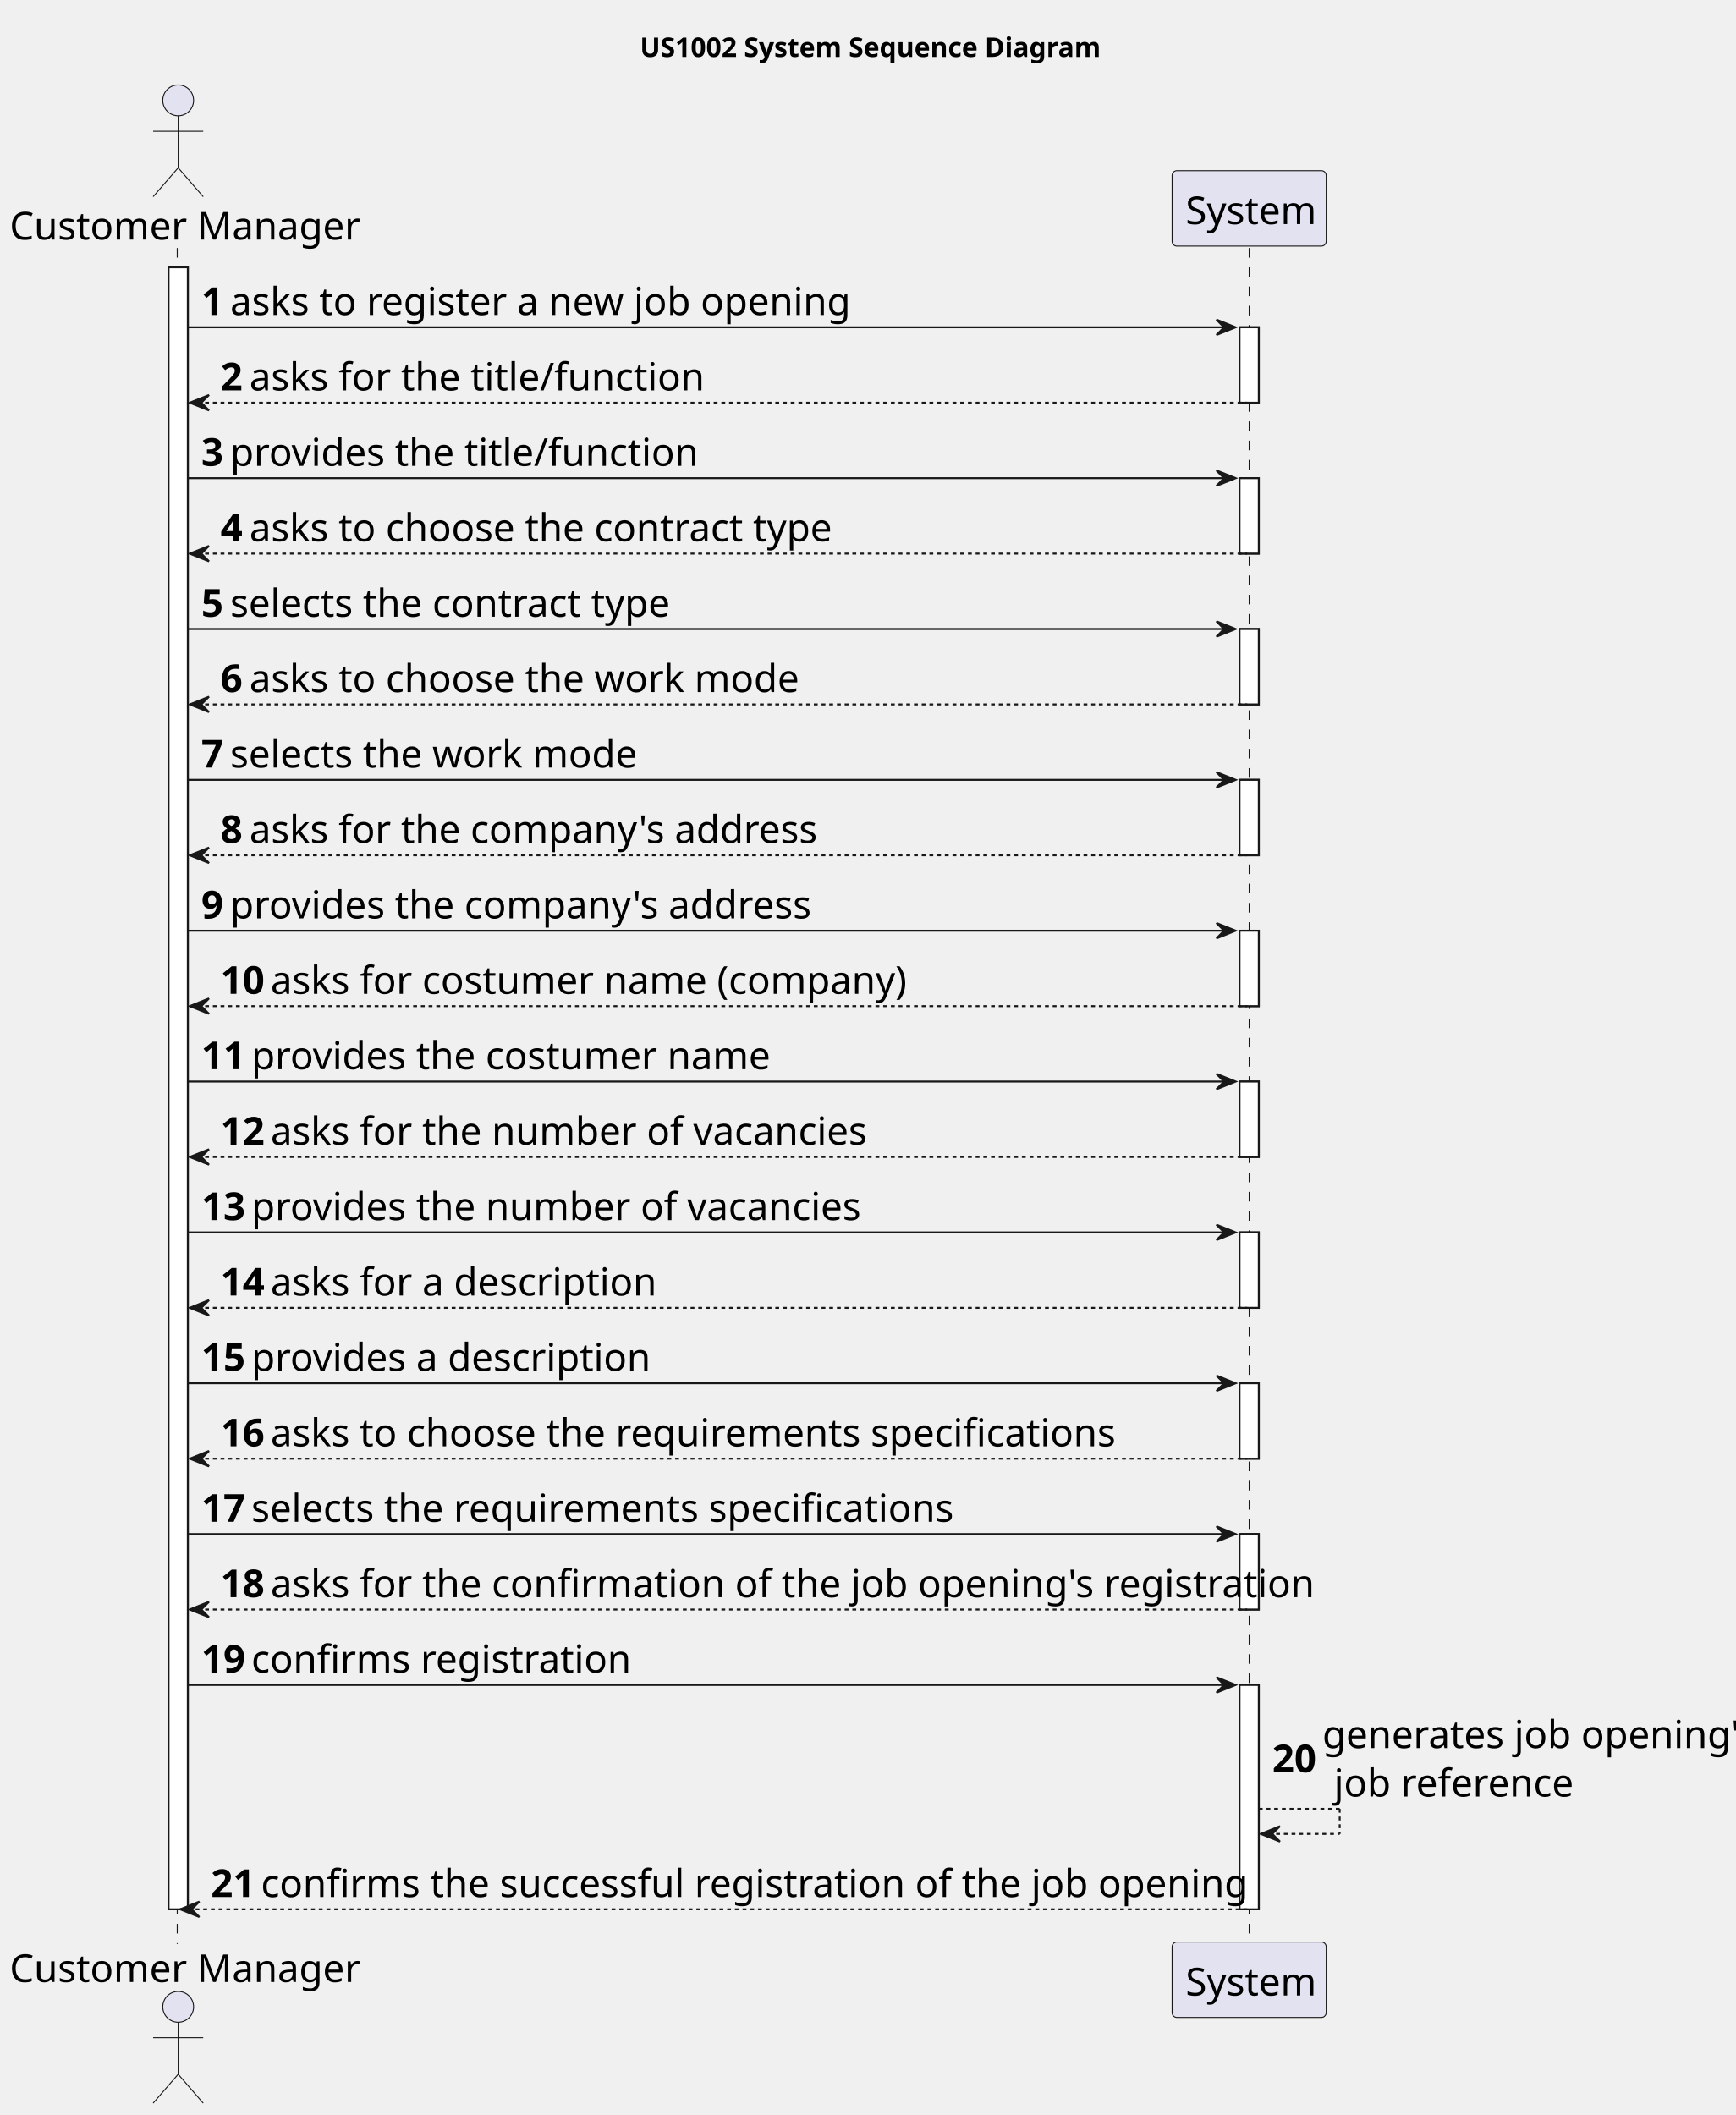
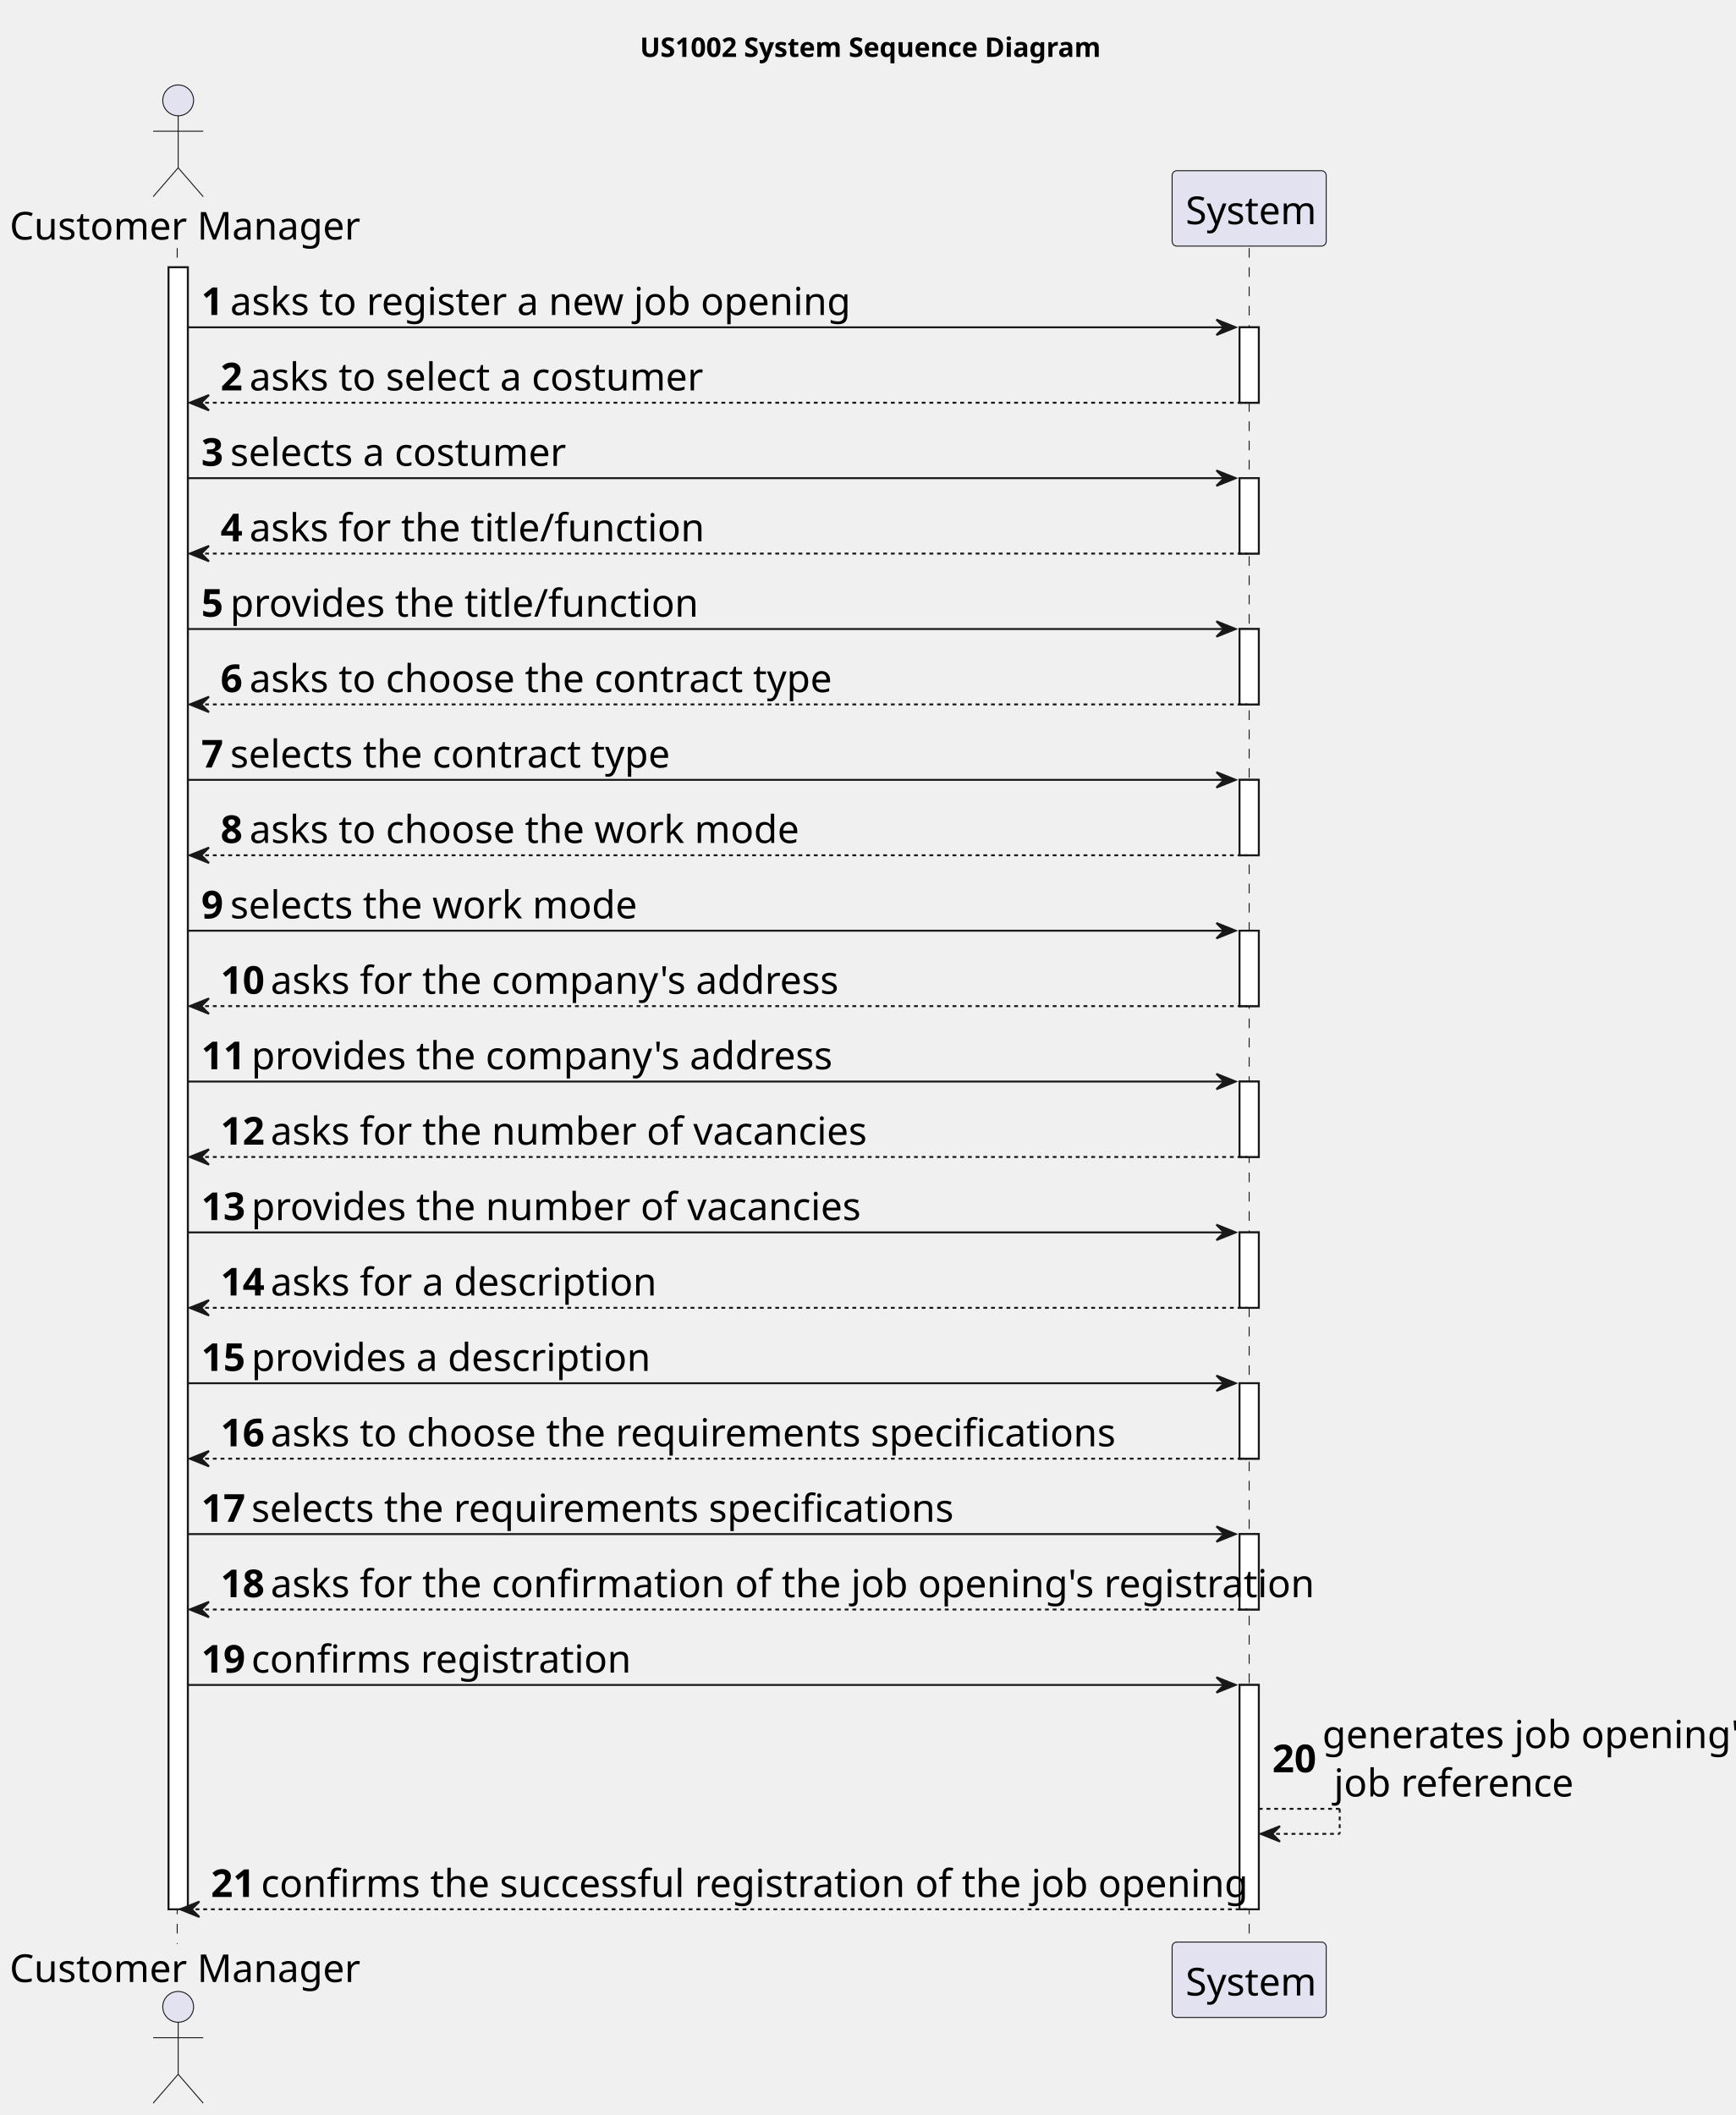
<svg xmlns="http://www.w3.org/2000/svg" contentStyleType="text/css" height="1098px" preserveAspectRatio="none" style="width:901px;height:1098px;background:#FFFFFF;" version="1.1" viewBox="0 0 901 1098" width="901px" zoomAndPan="magnify">
  <defs />
  <g>
    <text fill="#000000" font-family="sans-serif" font-size="14" font-weight="bold" lengthAdjust="spacing" textLength="241" x="332.25" y="29.533">US1002 System Sequence Diagram</text>
    <rect fill="#FFFFFF" height="852.438" style="stroke:#181818;stroke-width:1.0;" width="10" x="87.5" y="138.766" />
    <rect fill="#FFFFFF" height="39.156" style="stroke:#181818;stroke-width:1.0;" width="10" x="643.5" y="169.922" />
    <rect fill="#FFFFFF" height="39.156" style="stroke:#181818;stroke-width:1.0;" width="10" x="643.5" y="248.234" />
    <rect fill="#FFFFFF" height="39.156" style="stroke:#181818;stroke-width:1.0;" width="10" x="643.5" y="326.547" />
    <rect fill="#FFFFFF" height="39.156" style="stroke:#181818;stroke-width:1.0;" width="10" x="643.5" y="404.859" />
    <rect fill="#FFFFFF" height="39.156" style="stroke:#181818;stroke-width:1.0;" width="10" x="643.5" y="483.172" />
    <rect fill="#FFFFFF" height="39.156" style="stroke:#181818;stroke-width:1.0;" width="10" x="643.5" y="561.484" />
    <rect fill="#FFFFFF" height="39.156" style="stroke:#181818;stroke-width:1.0;" width="10" x="643.5" y="639.797" />
    <rect fill="#FFFFFF" height="39.156" style="stroke:#181818;stroke-width:1.0;" width="10" x="643.5" y="718.109" />
    <rect fill="#FFFFFF" height="39.156" style="stroke:#181818;stroke-width:1.0;" width="10" x="643.5" y="796.422" />
    <rect fill="#FFFFFF" height="116.469" style="stroke:#181818;stroke-width:1.0;" width="10" x="643.5" y="874.734" />
    <line style="stroke:#181818;stroke-width:0.5;stroke-dasharray:5.0,5.0;" x1="92" x2="92" y1="128.766" y2="1009.203" />
    <line style="stroke:#181818;stroke-width:0.5;stroke-dasharray:5.0,5.0;" x1="648.5" x2="648.5" y1="128.766" y2="1009.203" />
    <text fill="#000000" font-family="sans-serif" font-size="20" lengthAdjust="spacing" textLength="169" x="5" y="124.371">Customer Manager</text>
    <ellipse cx="92.5" cy="52.109" fill="#E2E2F0" rx="8" ry="8" style="stroke:#181818;stroke-width:0.5;" />
    <path d="M92.5,60.109 L92.5,87.109 M79.5,68.109 L105.5,68.109 M92.5,87.109 L79.5,102.109 M92.5,87.109 L105.5,102.109 " fill="none" style="stroke:#181818;stroke-width:0.5;" />
    <text fill="#000000" font-family="sans-serif" font-size="20" lengthAdjust="spacing" textLength="169" x="5" y="1028.965">Customer Manager</text>
    <ellipse cx="92.5" cy="1041.859" fill="#E2E2F0" rx="8" ry="8" style="stroke:#181818;stroke-width:0.5;" />
    <path d="M92.5,1049.859 L92.5,1076.859 M79.5,1057.859 L105.5,1057.859 M92.5,1076.859 L79.5,1091.859 M92.5,1076.859 L105.5,1091.859 " fill="none" style="stroke:#181818;stroke-width:0.5;" />
    <rect fill="#E2E2F0" height="39.156" rx="2.5" ry="2.5" style="stroke:#181818;stroke-width:0.5;" width="80" x="608.5" y="88.609" />
    <text fill="#000000" font-family="sans-serif" font-size="20" lengthAdjust="spacing" textLength="66" x="615.5" y="116.371">System</text>
    <rect fill="#E2E2F0" height="39.156" rx="2.5" ry="2.5" style="stroke:#181818;stroke-width:0.5;" width="80" x="608.5" y="1008.203" />
    <text fill="#000000" font-family="sans-serif" font-size="20" lengthAdjust="spacing" textLength="66" x="615.5" y="1035.965">System</text>
    <rect fill="#FFFFFF" height="852.438" style="stroke:#181818;stroke-width:1.0;" width="10" x="87.5" y="138.766" />
    <rect fill="#FFFFFF" height="39.156" style="stroke:#181818;stroke-width:1.0;" width="10" x="643.5" y="169.922" />
    <rect fill="#FFFFFF" height="39.156" style="stroke:#181818;stroke-width:1.0;" width="10" x="643.5" y="248.234" />
    <rect fill="#FFFFFF" height="39.156" style="stroke:#181818;stroke-width:1.0;" width="10" x="643.5" y="326.547" />
    <rect fill="#FFFFFF" height="39.156" style="stroke:#181818;stroke-width:1.0;" width="10" x="643.5" y="404.859" />
    <rect fill="#FFFFFF" height="39.156" style="stroke:#181818;stroke-width:1.0;" width="10" x="643.5" y="483.172" />
    <rect fill="#FFFFFF" height="39.156" style="stroke:#181818;stroke-width:1.0;" width="10" x="643.5" y="561.484" />
    <rect fill="#FFFFFF" height="39.156" style="stroke:#181818;stroke-width:1.0;" width="10" x="643.5" y="639.797" />
    <rect fill="#FFFFFF" height="39.156" style="stroke:#181818;stroke-width:1.0;" width="10" x="643.5" y="718.109" />
    <rect fill="#FFFFFF" height="39.156" style="stroke:#181818;stroke-width:1.0;" width="10" x="643.5" y="796.422" />
    <rect fill="#FFFFFF" height="116.469" style="stroke:#181818;stroke-width:1.0;" width="10" x="643.5" y="874.734" />
    <polygon fill="#181818" points="631.5,165.922,641.5,169.922,631.5,173.922,635.5,169.922" style="stroke:#181818;stroke-width:1.0;" />
    <line style="stroke:#181818;stroke-width:1.0;" x1="97.5" x2="637.5" y1="169.922" y2="169.922" />
    <text fill="#000000" font-family="sans-serif" font-size="20" font-weight="bold" lengthAdjust="spacing" textLength="11" x="104.5" y="163.527">1</text>
    <text fill="#000000" font-family="sans-serif" font-size="20" lengthAdjust="spacing" textLength="302" x="119.5" y="163.527">asks to register a new job opening</text>
    <polygon fill="#181818" points="108.5,205.078,98.5,209.078,108.5,213.078,104.5,209.078" style="stroke:#181818;stroke-width:1.0;" />
    <line style="stroke:#181818;stroke-width:1.0;stroke-dasharray:2.0,2.0;" x1="102.5" x2="647.5" y1="209.078" y2="209.078" />
    <text fill="#000000" font-family="sans-serif" font-size="20" font-weight="bold" lengthAdjust="spacing" textLength="11" x="114.5" y="202.684">2</text>
-     <text fill="#000000" font-family="sans-serif" font-size="20" lengthAdjust="spacing" textLength="214" x="129.5" y="202.684">asks for the title/function</text>
+     <text fill="#000000" font-family="sans-serif" font-size="20" lengthAdjust="spacing" textLength="226" x="129.5" y="202.684">asks to select a costumer</text>
    <polygon fill="#181818" points="631.5,244.234,641.5,248.234,631.5,252.234,635.5,248.234" style="stroke:#181818;stroke-width:1.0;" />
    <line style="stroke:#181818;stroke-width:1.0;" x1="97.5" x2="637.5" y1="248.234" y2="248.234" />
    <text fill="#000000" font-family="sans-serif" font-size="20" font-weight="bold" lengthAdjust="spacing" textLength="11" x="104.5" y="241.84">3</text>
-     <text fill="#000000" font-family="sans-serif" font-size="20" lengthAdjust="spacing" textLength="217" x="119.5" y="241.84">provides the title/function</text>
+     <text fill="#000000" font-family="sans-serif" font-size="20" lengthAdjust="spacing" textLength="166" x="119.5" y="241.84">selects a costumer</text>
    <polygon fill="#181818" points="108.5,283.391,98.5,287.391,108.5,291.391,104.5,287.391" style="stroke:#181818;stroke-width:1.0;" />
    <line style="stroke:#181818;stroke-width:1.0;stroke-dasharray:2.0,2.0;" x1="102.5" x2="647.5" y1="287.391" y2="287.391" />
    <text fill="#000000" font-family="sans-serif" font-size="20" font-weight="bold" lengthAdjust="spacing" textLength="11" x="114.5" y="280.996">4</text>
-     <text fill="#000000" font-family="sans-serif" font-size="20" lengthAdjust="spacing" textLength="287" x="129.5" y="280.996">asks to choose the contract type</text>
+     <text fill="#000000" font-family="sans-serif" font-size="20" lengthAdjust="spacing" textLength="214" x="129.5" y="280.996">asks for the title/function</text>
    <polygon fill="#181818" points="631.5,322.547,641.5,326.547,631.5,330.547,635.5,326.547" style="stroke:#181818;stroke-width:1.0;" />
    <line style="stroke:#181818;stroke-width:1.0;" x1="97.5" x2="637.5" y1="326.547" y2="326.547" />
    <text fill="#000000" font-family="sans-serif" font-size="20" font-weight="bold" lengthAdjust="spacing" textLength="11" x="104.5" y="320.152">5</text>
-     <text fill="#000000" font-family="sans-serif" font-size="20" lengthAdjust="spacing" textLength="216" x="119.5" y="320.152">selects the contract type</text>
+     <text fill="#000000" font-family="sans-serif" font-size="20" lengthAdjust="spacing" textLength="217" x="119.5" y="320.152">provides the title/function</text>
    <polygon fill="#181818" points="108.5,361.703,98.5,365.703,108.5,369.703,104.5,365.703" style="stroke:#181818;stroke-width:1.0;" />
    <line style="stroke:#181818;stroke-width:1.0;stroke-dasharray:2.0,2.0;" x1="102.5" x2="647.5" y1="365.703" y2="365.703" />
    <text fill="#000000" font-family="sans-serif" font-size="20" font-weight="bold" lengthAdjust="spacing" textLength="11" x="114.5" y="359.309">6</text>
-     <text fill="#000000" font-family="sans-serif" font-size="20" lengthAdjust="spacing" textLength="270" x="129.5" y="359.309">asks to choose the work mode</text>
+     <text fill="#000000" font-family="sans-serif" font-size="20" lengthAdjust="spacing" textLength="287" x="129.5" y="359.309">asks to choose the contract type</text>
    <polygon fill="#181818" points="631.5,400.859,641.5,404.859,631.5,408.859,635.5,404.859" style="stroke:#181818;stroke-width:1.0;" />
    <line style="stroke:#181818;stroke-width:1.0;" x1="97.5" x2="637.5" y1="404.859" y2="404.859" />
    <text fill="#000000" font-family="sans-serif" font-size="20" font-weight="bold" lengthAdjust="spacing" textLength="11" x="104.5" y="398.465">7</text>
-     <text fill="#000000" font-family="sans-serif" font-size="20" lengthAdjust="spacing" textLength="199" x="119.5" y="398.465">selects the work mode</text>
+     <text fill="#000000" font-family="sans-serif" font-size="20" lengthAdjust="spacing" textLength="216" x="119.5" y="398.465">selects the contract type</text>
    <polygon fill="#181818" points="108.5,440.016,98.5,444.016,108.5,448.016,104.5,444.016" style="stroke:#181818;stroke-width:1.0;" />
    <line style="stroke:#181818;stroke-width:1.0;stroke-dasharray:2.0,2.0;" x1="102.5" x2="647.5" y1="444.016" y2="444.016" />
    <text fill="#000000" font-family="sans-serif" font-size="20" font-weight="bold" lengthAdjust="spacing" textLength="11" x="114.5" y="437.621">8</text>
-     <text fill="#000000" font-family="sans-serif" font-size="20" lengthAdjust="spacing" textLength="280" x="129.5" y="437.621">asks for the company's address</text>
+     <text fill="#000000" font-family="sans-serif" font-size="20" lengthAdjust="spacing" textLength="270" x="129.5" y="437.621">asks to choose the work mode</text>
    <polygon fill="#181818" points="631.5,479.172,641.5,483.172,631.5,487.172,635.5,483.172" style="stroke:#181818;stroke-width:1.0;" />
    <line style="stroke:#181818;stroke-width:1.0;" x1="97.5" x2="637.5" y1="483.172" y2="483.172" />
    <text fill="#000000" font-family="sans-serif" font-size="20" font-weight="bold" lengthAdjust="spacing" textLength="11" x="104.5" y="476.777">9</text>
-     <text fill="#000000" font-family="sans-serif" font-size="20" lengthAdjust="spacing" textLength="283" x="119.5" y="476.777">provides the company's address</text>
+     <text fill="#000000" font-family="sans-serif" font-size="20" lengthAdjust="spacing" textLength="199" x="119.5" y="476.777">selects the work mode</text>
    <polygon fill="#181818" points="108.5,518.328,98.5,522.328,108.5,526.328,104.5,522.328" style="stroke:#181818;stroke-width:1.0;" />
    <line style="stroke:#181818;stroke-width:1.0;stroke-dasharray:2.0,2.0;" x1="102.5" x2="647.5" y1="522.328" y2="522.328" />
    <text fill="#000000" font-family="sans-serif" font-size="20" font-weight="bold" lengthAdjust="spacing" textLength="22" x="114.5" y="515.934">10</text>
-     <text fill="#000000" font-family="sans-serif" font-size="20" lengthAdjust="spacing" textLength="311" x="140.5" y="515.934">asks for costumer name (company)</text>
+     <text fill="#000000" font-family="sans-serif" font-size="20" lengthAdjust="spacing" textLength="280" x="140.5" y="515.934">asks for the company's address</text>
    <polygon fill="#181818" points="631.5,557.484,641.5,561.484,631.5,565.484,635.5,561.484" style="stroke:#181818;stroke-width:1.0;" />
    <line style="stroke:#181818;stroke-width:1.0;" x1="97.5" x2="637.5" y1="561.484" y2="561.484" />
    <text fill="#000000" font-family="sans-serif" font-size="20" font-weight="bold" lengthAdjust="spacing" textLength="22" x="104.5" y="555.09">11</text>
-     <text fill="#000000" font-family="sans-serif" font-size="20" lengthAdjust="spacing" textLength="248" x="130.5" y="555.09">provides the costumer name</text>
+     <text fill="#000000" font-family="sans-serif" font-size="20" lengthAdjust="spacing" textLength="283" x="130.5" y="555.09">provides the company's address</text>
    <polygon fill="#181818" points="108.5,596.641,98.5,600.641,108.5,604.641,104.5,600.641" style="stroke:#181818;stroke-width:1.0;" />
    <line style="stroke:#181818;stroke-width:1.0;stroke-dasharray:2.0,2.0;" x1="102.5" x2="647.5" y1="600.641" y2="600.641" />
    <text fill="#000000" font-family="sans-serif" font-size="20" font-weight="bold" lengthAdjust="spacing" textLength="22" x="114.5" y="594.246">12</text>
    <text fill="#000000" font-family="sans-serif" font-size="20" lengthAdjust="spacing" textLength="290" x="140.5" y="594.246">asks for the number of vacancies</text>
    <polygon fill="#181818" points="631.5,635.797,641.5,639.797,631.5,643.797,635.5,639.797" style="stroke:#181818;stroke-width:1.0;" />
    <line style="stroke:#181818;stroke-width:1.0;" x1="97.5" x2="637.5" y1="639.797" y2="639.797" />
    <text fill="#000000" font-family="sans-serif" font-size="20" font-weight="bold" lengthAdjust="spacing" textLength="22" x="104.5" y="633.402">13</text>
    <text fill="#000000" font-family="sans-serif" font-size="20" lengthAdjust="spacing" textLength="293" x="130.5" y="633.402">provides the number of vacancies</text>
    <polygon fill="#181818" points="108.5,674.953,98.5,678.953,108.5,682.953,104.5,678.953" style="stroke:#181818;stroke-width:1.0;" />
    <line style="stroke:#181818;stroke-width:1.0;stroke-dasharray:2.0,2.0;" x1="102.5" x2="647.5" y1="678.953" y2="678.953" />
    <text fill="#000000" font-family="sans-serif" font-size="20" font-weight="bold" lengthAdjust="spacing" textLength="22" x="114.5" y="672.559">14</text>
    <text fill="#000000" font-family="sans-serif" font-size="20" lengthAdjust="spacing" textLength="189" x="140.5" y="672.559">asks for a description</text>
    <polygon fill="#181818" points="631.5,714.109,641.5,718.109,631.5,722.109,635.5,718.109" style="stroke:#181818;stroke-width:1.0;" />
    <line style="stroke:#181818;stroke-width:1.0;" x1="97.5" x2="637.5" y1="718.109" y2="718.109" />
    <text fill="#000000" font-family="sans-serif" font-size="20" font-weight="bold" lengthAdjust="spacing" textLength="22" x="104.5" y="711.715">15</text>
    <text fill="#000000" font-family="sans-serif" font-size="20" lengthAdjust="spacing" textLength="192" x="130.5" y="711.715">provides a description</text>
    <polygon fill="#181818" points="108.5,753.266,98.5,757.266,108.5,761.266,104.5,757.266" style="stroke:#181818;stroke-width:1.0;" />
    <line style="stroke:#181818;stroke-width:1.0;stroke-dasharray:2.0,2.0;" x1="102.5" x2="647.5" y1="757.266" y2="757.266" />
    <text fill="#000000" font-family="sans-serif" font-size="20" font-weight="bold" lengthAdjust="spacing" textLength="22" x="114.5" y="750.871">16</text>
    <text fill="#000000" font-family="sans-serif" font-size="20" lengthAdjust="spacing" textLength="410" x="140.5" y="750.871">asks to choose the requirements specifications</text>
    <polygon fill="#181818" points="631.5,792.422,641.5,796.422,631.5,800.422,635.5,796.422" style="stroke:#181818;stroke-width:1.0;" />
    <line style="stroke:#181818;stroke-width:1.0;" x1="97.5" x2="637.5" y1="796.422" y2="796.422" />
    <text fill="#000000" font-family="sans-serif" font-size="20" font-weight="bold" lengthAdjust="spacing" textLength="22" x="104.5" y="790.027">17</text>
    <text fill="#000000" font-family="sans-serif" font-size="20" lengthAdjust="spacing" textLength="339" x="130.5" y="790.027">selects the requirements specifications</text>
    <polygon fill="#181818" points="108.5,831.578,98.5,835.578,108.5,839.578,104.5,835.578" style="stroke:#181818;stroke-width:1.0;" />
    <line style="stroke:#181818;stroke-width:1.0;stroke-dasharray:2.0,2.0;" x1="102.5" x2="647.5" y1="835.578" y2="835.578" />
    <text fill="#000000" font-family="sans-serif" font-size="20" font-weight="bold" lengthAdjust="spacing" textLength="22" x="114.5" y="829.184">18</text>
    <text fill="#000000" font-family="sans-serif" font-size="20" lengthAdjust="spacing" textLength="496" x="140.5" y="829.184">asks for the confirmation of the job opening's registration</text>
    <polygon fill="#181818" points="631.5,870.734,641.5,874.734,631.5,878.734,635.5,874.734" style="stroke:#181818;stroke-width:1.0;" />
    <line style="stroke:#181818;stroke-width:1.0;" x1="97.5" x2="637.5" y1="874.734" y2="874.734" />
    <text fill="#000000" font-family="sans-serif" font-size="20" font-weight="bold" lengthAdjust="spacing" textLength="22" x="104.5" y="868.34">19</text>
    <text fill="#000000" font-family="sans-serif" font-size="20" lengthAdjust="spacing" textLength="178" x="130.5" y="868.34">confirms registration</text>
    <line style="stroke:#181818;stroke-width:1.0;stroke-dasharray:2.0,2.0;" x1="653.5" x2="695.5" y1="939.047" y2="939.047" />
    <line style="stroke:#181818;stroke-width:1.0;stroke-dasharray:2.0,2.0;" x1="695.5" x2="695.5" y1="939.047" y2="952.047" />
    <line style="stroke:#181818;stroke-width:1.0;stroke-dasharray:2.0,2.0;" x1="654.5" x2="695.5" y1="952.047" y2="952.047" />
    <polygon fill="#181818" points="664.5,948.047,654.5,952.047,664.5,956.047,660.5,952.047" style="stroke:#181818;stroke-width:1.0;" />
    <text fill="#000000" font-family="sans-serif" font-size="20" font-weight="bold" lengthAdjust="spacing" textLength="22" x="660.5" y="920.074">20</text>
    <text fill="#000000" font-family="sans-serif" font-size="20" lengthAdjust="spacing" textLength="208" x="686.5" y="907.496">generates job opening's</text>
    <text fill="#000000" font-family="sans-serif" font-size="20" lengthAdjust="spacing" textLength="116" x="692.5" y="932.652">job reference</text>
    <polygon fill="#181818" points="103.5,987.203,93.5,991.203,103.5,995.203,99.5,991.203" style="stroke:#181818;stroke-width:1.0;" />
    <line style="stroke:#181818;stroke-width:1.0;stroke-dasharray:2.0,2.0;" x1="97.5" x2="647.5" y1="991.203" y2="991.203" />
    <text fill="#000000" font-family="sans-serif" font-size="20" font-weight="bold" lengthAdjust="spacing" textLength="22" x="109.5" y="984.809">21</text>
    <text fill="#000000" font-family="sans-serif" font-size="20" lengthAdjust="spacing" textLength="470" x="135.5" y="984.809">confirms the successful registration of the job opening</text>
  </g>
</svg>
